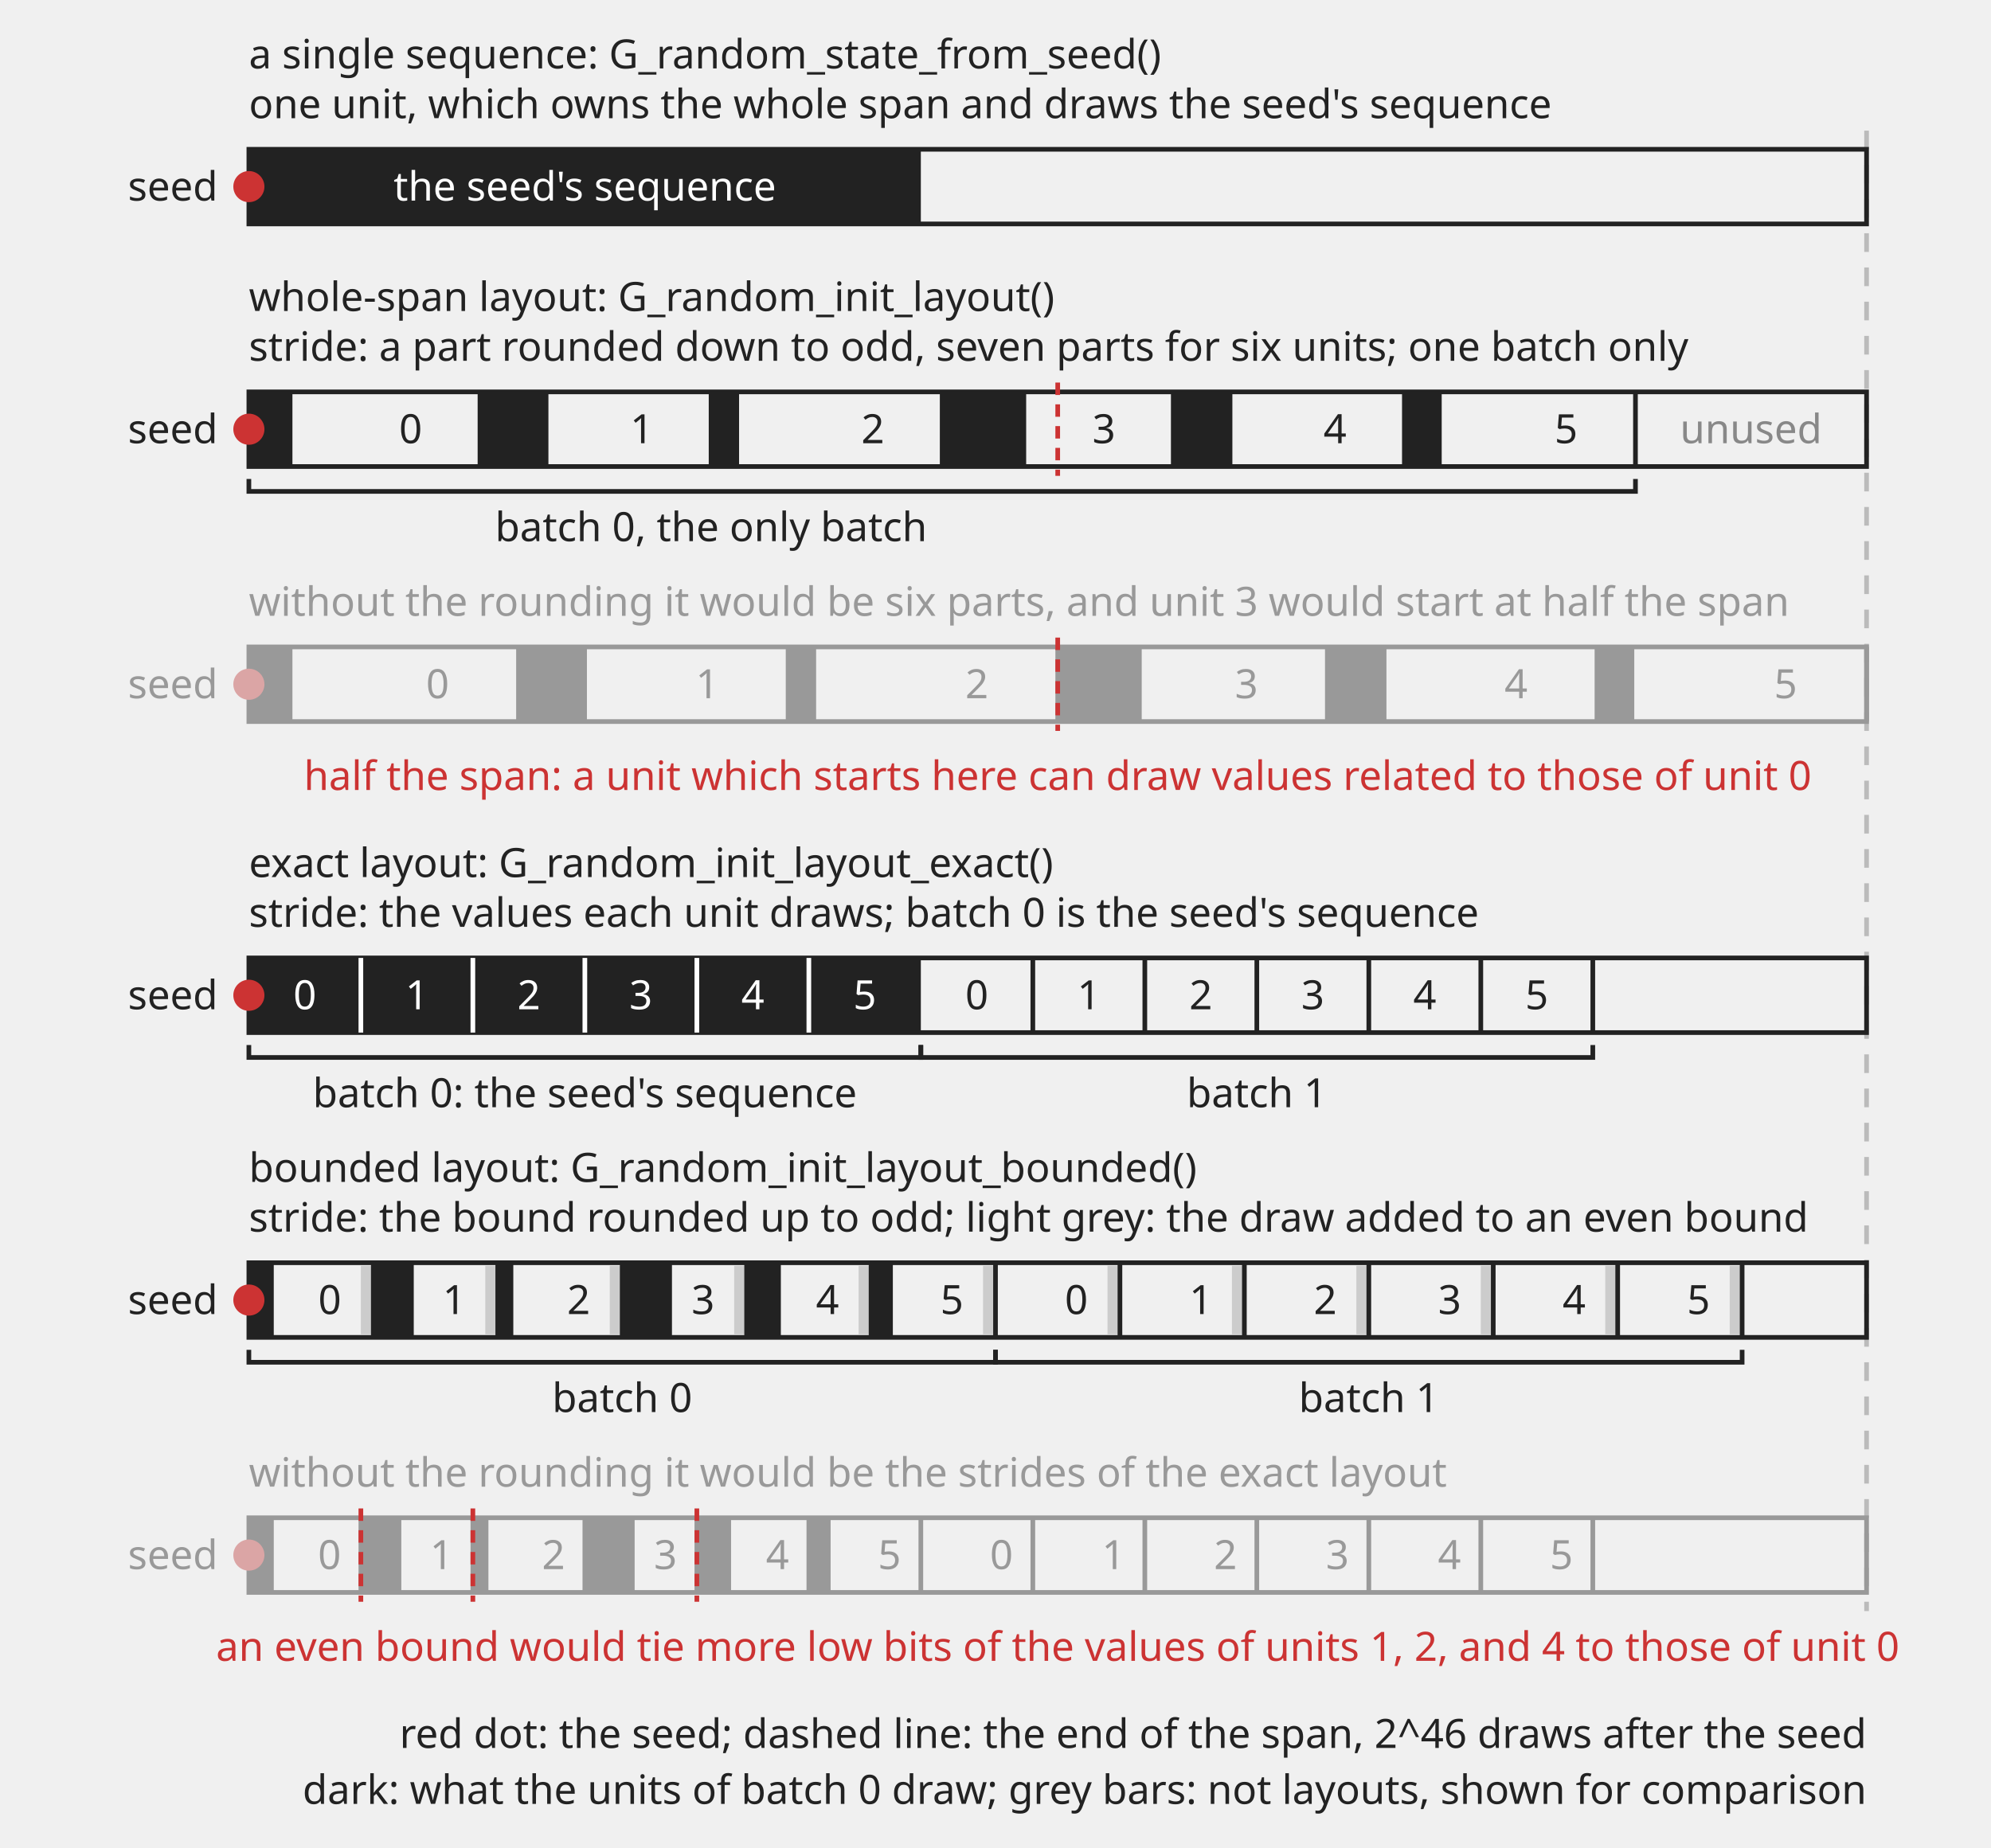
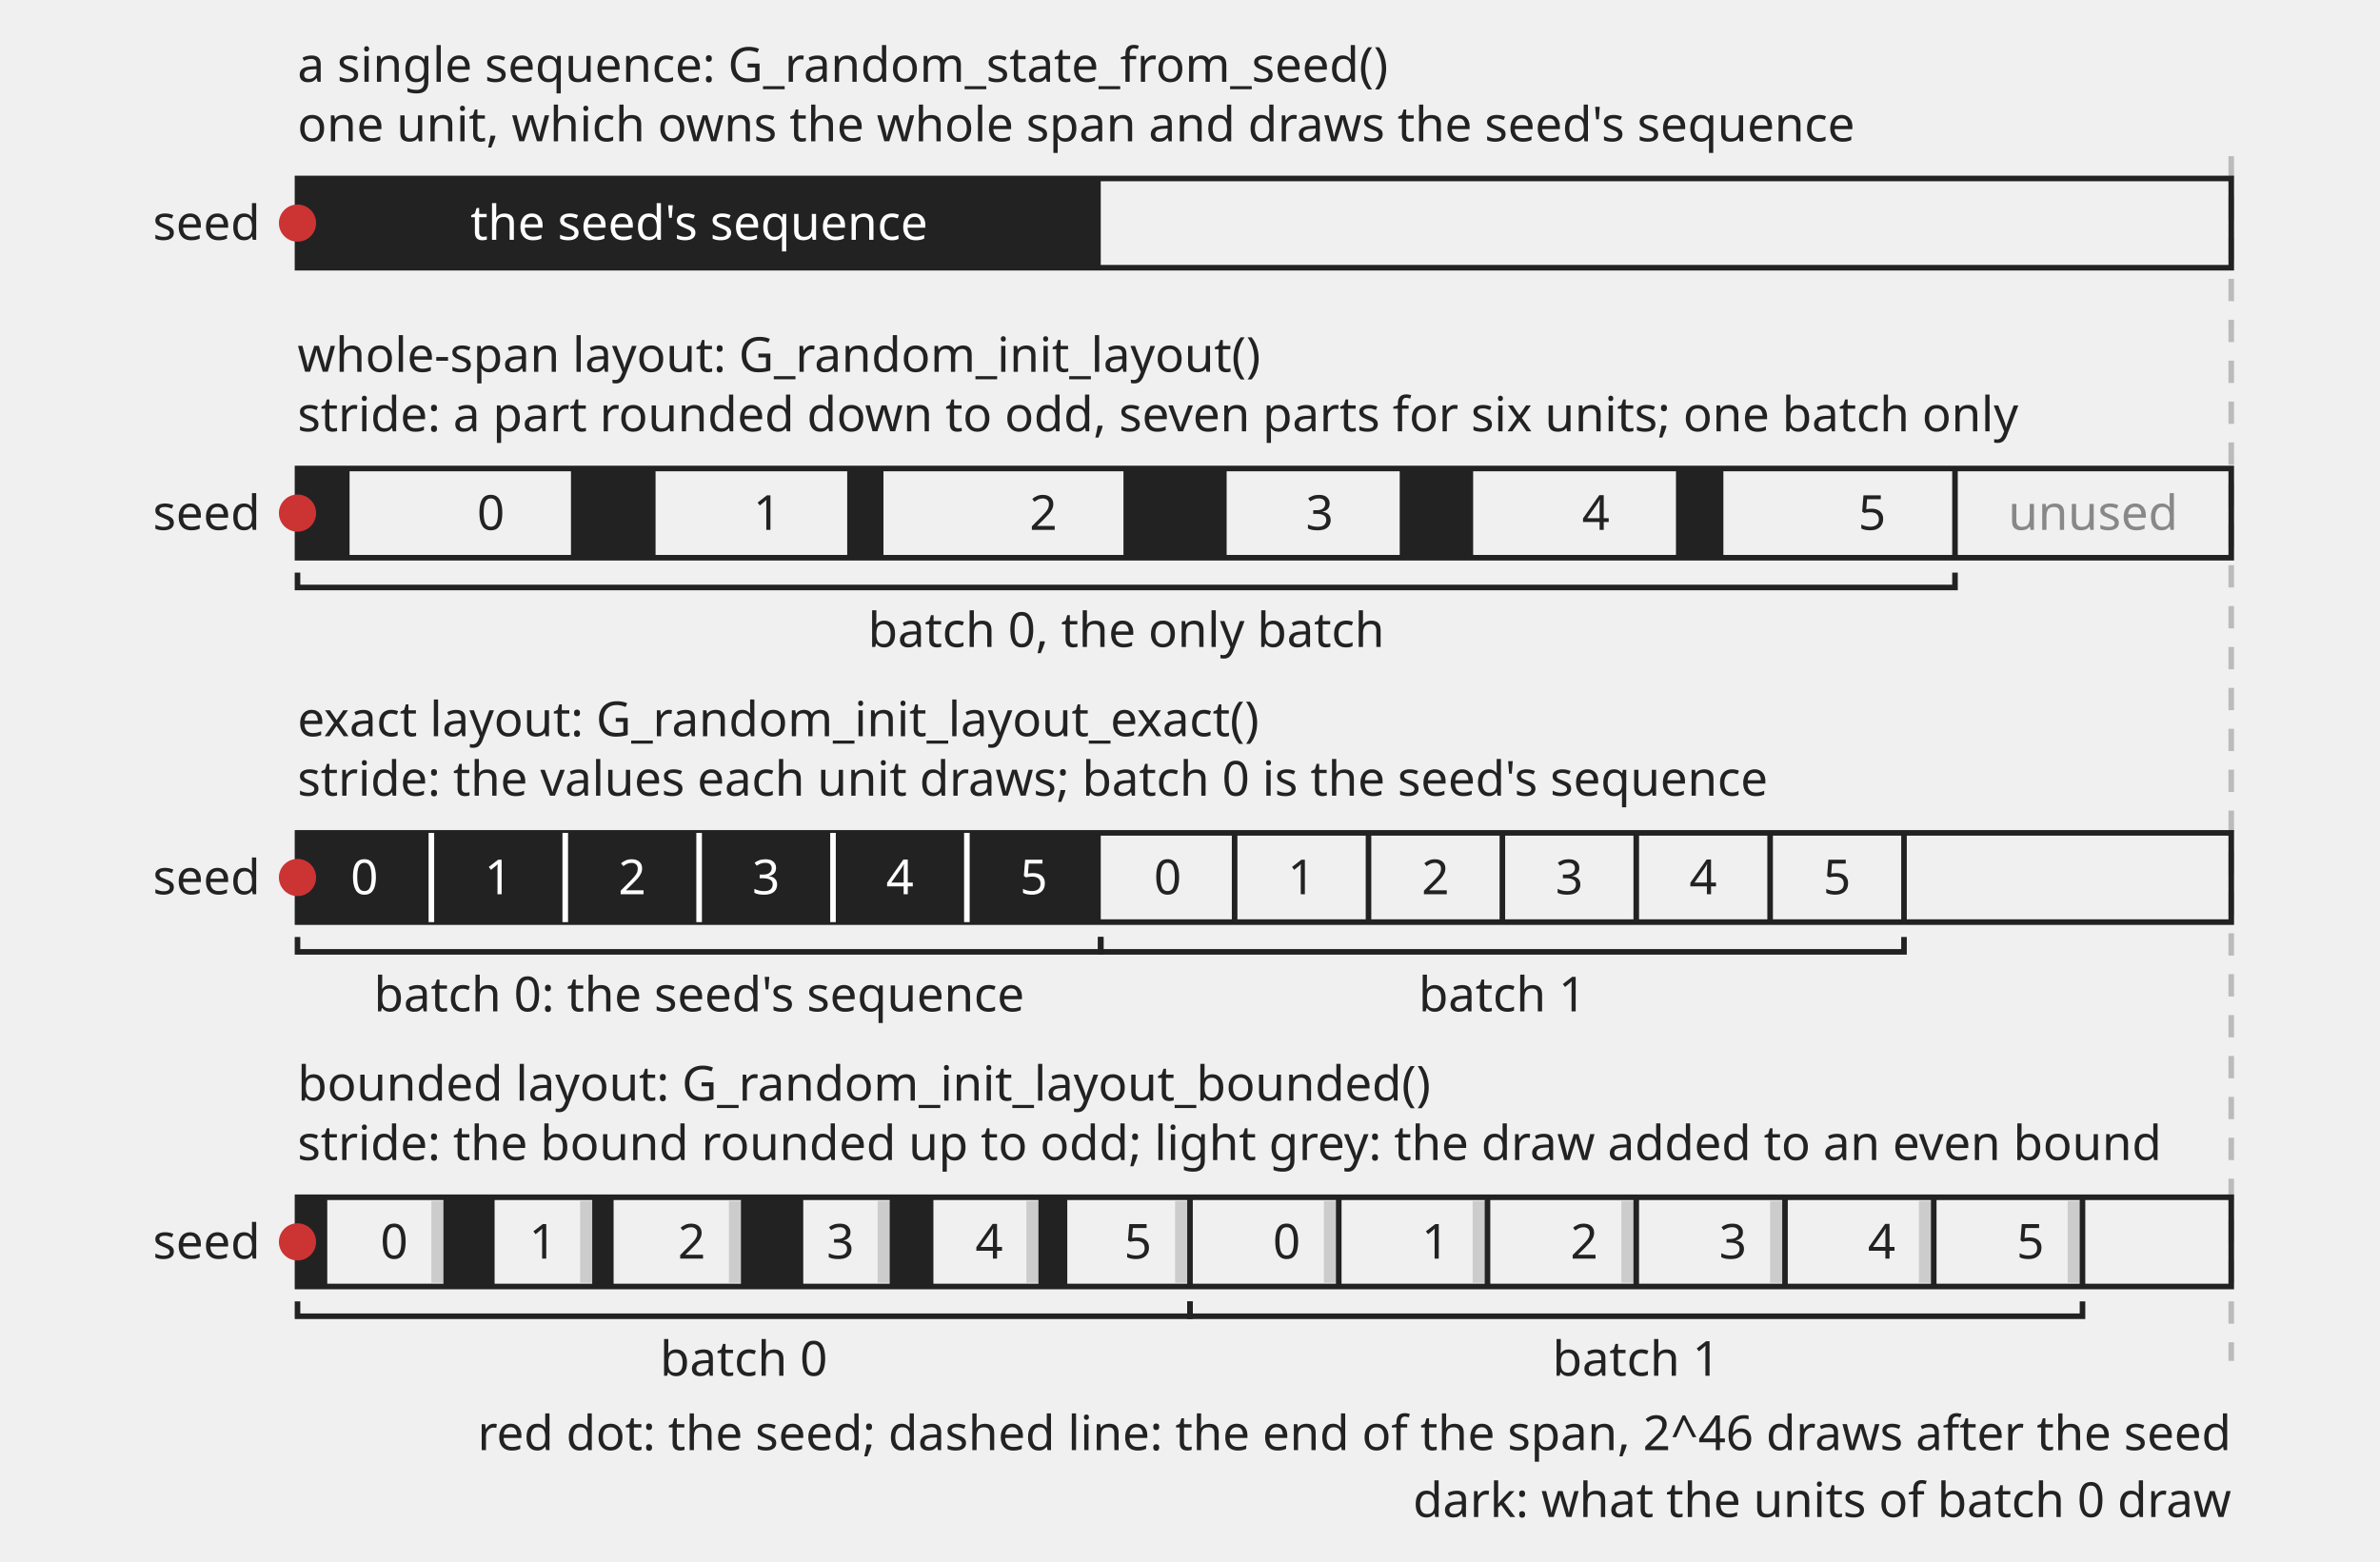
- <svg xmlns="http://www.w3.org/2000/svg" width="640" height="594" viewBox="0 0 640 594" font-family="sans-serif" font-size="13" fill="#222">
-   <line x1="600" y1="42" x2="600" y2="518" stroke="#bbb" stroke-width="1.5" stroke-dasharray="6 5" />
+ <svg xmlns="http://www.w3.org/2000/svg" width="640" height="420" viewBox="0 0 640 420" font-family="sans-serif" font-size="13" fill="#222">
+   <line x1="600" y1="42" x2="600" y2="366" stroke="#bbb" stroke-width="1.5" stroke-dasharray="6 5" />
  <text x="80" y="22">a single sequence: G_random_state_from_seed()</text>
  <text x="80" y="38">one unit, which owns the whole span and draws the seed's sequence</text>
  <rect x="80" y="48" width="520" height="24" fill="none" stroke="#222" stroke-width="1.5" />
  <rect x="80" y="48" width="216" height="24" fill="#222" />
  <text x="188" y="64.5" text-anchor="middle" fill="#fff">the seed's sequence</text>
  <circle cx="80" cy="60" r="5" fill="#c33" />
  <text x="70" y="64.5" text-anchor="end">seed</text>
  <text x="80" y="100">whole-span layout: G_random_init_layout()</text>
  <text x="80" y="116">stride: a part rounded down to odd, seven parts for six units; one batch only</text>
  <rect x="80" y="126" width="520" height="24" fill="none" stroke="#222" stroke-width="1.5" />
  <rect x="80" y="126" width="14" height="24" fill="#222" />
  <text x="132" y="142.5" text-anchor="middle">0</text>
  <line x1="154.286" y1="126" x2="154.286" y2="150" stroke="#222" stroke-width="1.5" />
  <rect x="154.286" y="126" width="22" height="24" fill="#222" />
  <text x="206.286" y="142.5" text-anchor="middle">1</text>
  <line x1="228.571" y1="126" x2="228.571" y2="150" stroke="#222" stroke-width="1.5" />
  <rect x="228.571" y="126" width="9" height="24" fill="#222" />
  <text x="280.571" y="142.5" text-anchor="middle">2</text>
  <line x1="302.857" y1="126" x2="302.857" y2="150" stroke="#222" stroke-width="1.5" />
  <rect x="302.857" y="126" width="27" height="24" fill="#222" />
  <text x="354.857" y="142.5" text-anchor="middle">3</text>
  <line x1="377.143" y1="126" x2="377.143" y2="150" stroke="#222" stroke-width="1.5" />
  <rect x="377.143" y="126" width="19" height="24" fill="#222" />
  <text x="429.143" y="142.5" text-anchor="middle">4</text>
  <line x1="451.429" y1="126" x2="451.429" y2="150" stroke="#222" stroke-width="1.5" />
  <rect x="451.429" y="126" width="12" height="24" fill="#222" />
  <text x="503.429" y="142.5" text-anchor="middle">5</text>
  <line x1="525.714" y1="126" x2="525.714" y2="150" stroke="#222" stroke-width="1.5" />
  <text x="562.857" y="142.5" text-anchor="middle" fill="#888">unused</text>
  <circle cx="80" cy="138" r="5" fill="#c33" />
  <text x="70" y="142.5" text-anchor="end">seed</text>
-   <line x1="340" y1="123" x2="340" y2="153" stroke="#c33" stroke-width="1.5" stroke-dasharray="4 3" />
  <path d="M 80 154 L 80 158 L 525.714 158 L 525.714 154" fill="none" stroke="#222" stroke-width="1.5" />
-   <text x="228.571" y="174" text-anchor="middle">batch 0, the only batch</text>
-   <text x="80" y="198" fill="#999">without the rounding it would be six parts, and unit 3 would start at half the span</text>
-   <rect x="80" y="208" width="520" height="24" fill="none" stroke="#999" stroke-width="1.5" />
-   <rect x="80" y="208" width="14" height="24" fill="#999" />
-   <text x="140.667" y="224.5" text-anchor="middle" fill="#999">0</text>
-   <line x1="166.667" y1="208" x2="166.667" y2="232" stroke="#999" stroke-width="1.5" />
-   <rect x="166.667" y="208" width="22" height="24" fill="#999" />
-   <text x="227.333" y="224.5" text-anchor="middle" fill="#999">1</text>
-   <line x1="253.333" y1="208" x2="253.333" y2="232" stroke="#999" stroke-width="1.5" />
-   <rect x="253.333" y="208" width="9" height="24" fill="#999" />
-   <text x="314" y="224.5" text-anchor="middle" fill="#999">2</text>
-   <line x1="340" y1="208" x2="340" y2="232" stroke="#999" stroke-width="1.5" />
-   <rect x="340" y="208" width="27" height="24" fill="#999" />
-   <text x="400.667" y="224.5" text-anchor="middle" fill="#999">3</text>
-   <line x1="426.667" y1="208" x2="426.667" y2="232" stroke="#999" stroke-width="1.5" />
-   <rect x="426.667" y="208" width="19" height="24" fill="#999" />
-   <text x="487.333" y="224.5" text-anchor="middle" fill="#999">4</text>
-   <line x1="513.333" y1="208" x2="513.333" y2="232" stroke="#999" stroke-width="1.5" />
-   <rect x="513.333" y="208" width="12" height="24" fill="#999" />
-   <text x="574" y="224.5" text-anchor="middle" fill="#999">5</text>
-   <line x1="600" y1="208" x2="600" y2="232" stroke="#999" stroke-width="1.5" />
-   <circle cx="80" cy="220" r="5" fill="#dba5a5" />
-   <text x="70" y="224.5" text-anchor="end" fill="#999">seed</text>
-   <line x1="340" y1="205" x2="340" y2="235" stroke="#c33" stroke-width="1.5" stroke-dasharray="4 3" />
-   <text x="340" y="254" text-anchor="middle" fill="#c33">half the span: a unit which starts here can draw values related to those of unit 0</text>
-   <text x="80" y="282">exact layout: G_random_init_layout_exact()</text>
-   <text x="80" y="298">stride: the values each unit draws; batch 0 is the seed's sequence</text>
-   <rect x="80" y="308" width="520" height="24" fill="none" stroke="#222" stroke-width="1.5" />
-   <rect x="80" y="308" width="216" height="24" fill="#222" />
-   <text x="98" y="324.5" text-anchor="middle" fill="#fff">0</text>
-   <line x1="116" y1="308" x2="116" y2="332" stroke="#fff" stroke-width="1.5" />
-   <text x="134" y="324.5" text-anchor="middle" fill="#fff">1</text>
-   <line x1="152" y1="308" x2="152" y2="332" stroke="#fff" stroke-width="1.5" />
-   <text x="170" y="324.5" text-anchor="middle" fill="#fff">2</text>
-   <line x1="188" y1="308" x2="188" y2="332" stroke="#fff" stroke-width="1.5" />
-   <text x="206" y="324.5" text-anchor="middle" fill="#fff">3</text>
-   <line x1="224" y1="308" x2="224" y2="332" stroke="#fff" stroke-width="1.5" />
-   <text x="242" y="324.5" text-anchor="middle" fill="#fff">4</text>
-   <line x1="260" y1="308" x2="260" y2="332" stroke="#fff" stroke-width="1.5" />
-   <text x="278" y="324.5" text-anchor="middle" fill="#fff">5</text>
-   <text x="314" y="324.5" text-anchor="middle">0</text>
-   <line x1="332" y1="308" x2="332" y2="332" stroke="#222" stroke-width="1.5" />
-   <text x="350" y="324.5" text-anchor="middle">1</text>
-   <line x1="368" y1="308" x2="368" y2="332" stroke="#222" stroke-width="1.5" />
-   <text x="386" y="324.5" text-anchor="middle">2</text>
-   <line x1="404" y1="308" x2="404" y2="332" stroke="#222" stroke-width="1.5" />
-   <text x="422" y="324.5" text-anchor="middle">3</text>
-   <line x1="440" y1="308" x2="440" y2="332" stroke="#222" stroke-width="1.5" />
-   <text x="458" y="324.5" text-anchor="middle">4</text>
-   <line x1="476" y1="308" x2="476" y2="332" stroke="#222" stroke-width="1.5" />
-   <text x="494" y="324.5" text-anchor="middle">5</text>
-   <line x1="512" y1="308" x2="512" y2="332" stroke="#222" stroke-width="1.5" />
-   <circle cx="80" cy="320" r="5" fill="#c33" />
-   <text x="70" y="324.5" text-anchor="end">seed</text>
-   <path d="M 80 336 L 80 340 L 296 340 L 296 336" fill="none" stroke="#222" stroke-width="1.5" />
-   <text x="188" y="356" text-anchor="middle">batch 0: the seed's sequence</text>
-   <path d="M 296 336 L 296 340 L 512 340 L 512 336" fill="none" stroke="#222" stroke-width="1.5" />
-   <text x="404" y="356" text-anchor="middle">batch 1</text>
-   <text x="80" y="380">bounded layout: G_random_init_layout_bounded()</text>
-   <text x="80" y="396">stride: the bound rounded up to odd; light grey: the draw added to an even bound</text>
-   <rect x="80" y="406" width="520" height="24" fill="none" stroke="#222" stroke-width="1.5" />
-   <rect x="80" y="406" width="8" height="24" fill="#222" />
-   <rect x="116" y="407" width="4" height="22" fill="#ccc" />
-   <text x="106" y="422.5" text-anchor="middle">0</text>
-   <line x1="120" y1="406" x2="120" y2="430" stroke="#222" stroke-width="1.5" />
-   <rect x="120" y="406" width="13" height="24" fill="#222" />
-   <rect x="156" y="407" width="4" height="22" fill="#ccc" />
-   <text x="146" y="422.5" text-anchor="middle">1</text>
-   <line x1="160" y1="406" x2="160" y2="430" stroke="#222" stroke-width="1.5" />
-   <rect x="160" y="406" width="5" height="24" fill="#222" />
-   <rect x="196" y="407" width="4" height="22" fill="#ccc" />
-   <text x="186" y="422.5" text-anchor="middle">2</text>
-   <line x1="200" y1="406" x2="200" y2="430" stroke="#222" stroke-width="1.5" />
-   <rect x="200" y="406" width="16" height="24" fill="#222" />
-   <rect x="236" y="407" width="4" height="22" fill="#ccc" />
-   <text x="226" y="422.5" text-anchor="middle">3</text>
-   <line x1="240" y1="406" x2="240" y2="430" stroke="#222" stroke-width="1.5" />
-   <rect x="240" y="406" width="11" height="24" fill="#222" />
-   <rect x="276" y="407" width="4" height="22" fill="#ccc" />
-   <text x="266" y="422.5" text-anchor="middle">4</text>
-   <line x1="280" y1="406" x2="280" y2="430" stroke="#222" stroke-width="1.5" />
-   <rect x="280" y="406" width="7" height="24" fill="#222" />
-   <rect x="316" y="407" width="4" height="22" fill="#ccc" />
-   <text x="306" y="422.5" text-anchor="middle">5</text>
-   <line x1="320" y1="406" x2="320" y2="430" stroke="#222" stroke-width="1.5" />
-   <rect x="356" y="407" width="4" height="22" fill="#ccc" />
-   <text x="346" y="422.5" text-anchor="middle">0</text>
-   <line x1="360" y1="406" x2="360" y2="430" stroke="#222" stroke-width="1.5" />
-   <rect x="396" y="407" width="4" height="22" fill="#ccc" />
-   <text x="386" y="422.5" text-anchor="middle">1</text>
-   <line x1="400" y1="406" x2="400" y2="430" stroke="#222" stroke-width="1.5" />
-   <rect x="436" y="407" width="4" height="22" fill="#ccc" />
-   <text x="426" y="422.5" text-anchor="middle">2</text>
-   <line x1="440" y1="406" x2="440" y2="430" stroke="#222" stroke-width="1.5" />
-   <rect x="476" y="407" width="4" height="22" fill="#ccc" />
-   <text x="466" y="422.5" text-anchor="middle">3</text>
-   <line x1="480" y1="406" x2="480" y2="430" stroke="#222" stroke-width="1.5" />
-   <rect x="516" y="407" width="4" height="22" fill="#ccc" />
-   <text x="506" y="422.5" text-anchor="middle">4</text>
-   <line x1="520" y1="406" x2="520" y2="430" stroke="#222" stroke-width="1.5" />
-   <rect x="556" y="407" width="4" height="22" fill="#ccc" />
-   <text x="546" y="422.5" text-anchor="middle">5</text>
-   <line x1="560" y1="406" x2="560" y2="430" stroke="#222" stroke-width="1.5" />
-   <circle cx="80" cy="418" r="5" fill="#c33" />
-   <text x="70" y="422.5" text-anchor="end">seed</text>
-   <path d="M 80 434 L 80 438 L 320 438 L 320 434" fill="none" stroke="#222" stroke-width="1.5" />
-   <text x="200" y="454" text-anchor="middle">batch 0</text>
-   <path d="M 320 434 L 320 438 L 560 438 L 560 434" fill="none" stroke="#222" stroke-width="1.5" />
-   <text x="440" y="454" text-anchor="middle">batch 1</text>
-   <text x="80" y="478" fill="#999">without the rounding it would be the strides of the exact layout</text>
-   <rect x="80" y="488" width="520" height="24" fill="none" stroke="#999" stroke-width="1.5" />
-   <rect x="80" y="488" width="8" height="24" fill="#999" />
-   <text x="105.92" y="504.5" text-anchor="middle" fill="#999">0</text>
-   <line x1="116" y1="488" x2="116" y2="512" stroke="#999" stroke-width="1.5" />
-   <rect x="116" y="488" width="13" height="24" fill="#999" />
-   <text x="141.92" y="504.5" text-anchor="middle" fill="#999">1</text>
-   <line x1="152" y1="488" x2="152" y2="512" stroke="#999" stroke-width="1.5" />
-   <rect x="152" y="488" width="5" height="24" fill="#999" />
-   <text x="177.92" y="504.5" text-anchor="middle" fill="#999">2</text>
-   <line x1="188" y1="488" x2="188" y2="512" stroke="#999" stroke-width="1.5" />
-   <rect x="188" y="488" width="16" height="24" fill="#999" />
-   <text x="213.92" y="504.5" text-anchor="middle" fill="#999">3</text>
-   <line x1="224" y1="488" x2="224" y2="512" stroke="#999" stroke-width="1.5" />
-   <rect x="224" y="488" width="11" height="24" fill="#999" />
-   <text x="249.92" y="504.5" text-anchor="middle" fill="#999">4</text>
-   <line x1="260" y1="488" x2="260" y2="512" stroke="#999" stroke-width="1.5" />
-   <rect x="260" y="488" width="7" height="24" fill="#999" />
-   <text x="285.92" y="504.5" text-anchor="middle" fill="#999">5</text>
-   <line x1="296" y1="488" x2="296" y2="512" stroke="#999" stroke-width="1.5" />
-   <text x="321.92" y="504.5" text-anchor="middle" fill="#999">0</text>
-   <line x1="332" y1="488" x2="332" y2="512" stroke="#999" stroke-width="1.5" />
-   <text x="357.92" y="504.5" text-anchor="middle" fill="#999">1</text>
-   <line x1="368" y1="488" x2="368" y2="512" stroke="#999" stroke-width="1.5" />
-   <text x="393.92" y="504.5" text-anchor="middle" fill="#999">2</text>
-   <line x1="404" y1="488" x2="404" y2="512" stroke="#999" stroke-width="1.5" />
-   <text x="429.92" y="504.5" text-anchor="middle" fill="#999">3</text>
-   <line x1="440" y1="488" x2="440" y2="512" stroke="#999" stroke-width="1.5" />
-   <text x="465.92" y="504.5" text-anchor="middle" fill="#999">4</text>
-   <line x1="476" y1="488" x2="476" y2="512" stroke="#999" stroke-width="1.5" />
-   <text x="501.92" y="504.5" text-anchor="middle" fill="#999">5</text>
-   <line x1="512" y1="488" x2="512" y2="512" stroke="#999" stroke-width="1.5" />
-   <circle cx="80" cy="500" r="5" fill="#dba5a5" />
-   <text x="70" y="504.5" text-anchor="end" fill="#999">seed</text>
-   <line x1="116" y1="485" x2="116" y2="515" stroke="#c33" stroke-width="1.5" stroke-dasharray="4 3" />
-   <line x1="152" y1="485" x2="152" y2="515" stroke="#c33" stroke-width="1.5" stroke-dasharray="4 3" />
-   <line x1="224" y1="485" x2="224" y2="515" stroke="#c33" stroke-width="1.5" stroke-dasharray="4 3" />
-   <text x="340" y="534" text-anchor="middle" fill="#c33">an even bound would tie more low bits of the values of units 1, 2, and 4 to those of unit 0</text>
-   <text x="600" y="562" text-anchor="end">red dot: the seed; dashed line: the end of the span, 2^46 draws after the seed</text>
-   <text x="600" y="580" text-anchor="end">dark: what the units of batch 0 draw; grey bars: not layouts, shown for comparison</text>
+   <text x="302.857" y="174" text-anchor="middle">batch 0, the only batch</text>
+   <text x="80" y="198">exact layout: G_random_init_layout_exact()</text>
+   <text x="80" y="214">stride: the values each unit draws; batch 0 is the seed's sequence</text>
+   <rect x="80" y="224" width="520" height="24" fill="none" stroke="#222" stroke-width="1.5" />
+   <rect x="80" y="224" width="216" height="24" fill="#222" />
+   <text x="98" y="240.5" text-anchor="middle" fill="#fff">0</text>
+   <line x1="116" y1="224" x2="116" y2="248" stroke="#fff" stroke-width="1.5" />
+   <text x="134" y="240.5" text-anchor="middle" fill="#fff">1</text>
+   <line x1="152" y1="224" x2="152" y2="248" stroke="#fff" stroke-width="1.5" />
+   <text x="170" y="240.5" text-anchor="middle" fill="#fff">2</text>
+   <line x1="188" y1="224" x2="188" y2="248" stroke="#fff" stroke-width="1.5" />
+   <text x="206" y="240.5" text-anchor="middle" fill="#fff">3</text>
+   <line x1="224" y1="224" x2="224" y2="248" stroke="#fff" stroke-width="1.5" />
+   <text x="242" y="240.5" text-anchor="middle" fill="#fff">4</text>
+   <line x1="260" y1="224" x2="260" y2="248" stroke="#fff" stroke-width="1.5" />
+   <text x="278" y="240.5" text-anchor="middle" fill="#fff">5</text>
+   <text x="314" y="240.5" text-anchor="middle">0</text>
+   <line x1="332" y1="224" x2="332" y2="248" stroke="#222" stroke-width="1.5" />
+   <text x="350" y="240.5" text-anchor="middle">1</text>
+   <line x1="368" y1="224" x2="368" y2="248" stroke="#222" stroke-width="1.5" />
+   <text x="386" y="240.5" text-anchor="middle">2</text>
+   <line x1="404" y1="224" x2="404" y2="248" stroke="#222" stroke-width="1.5" />
+   <text x="422" y="240.5" text-anchor="middle">3</text>
+   <line x1="440" y1="224" x2="440" y2="248" stroke="#222" stroke-width="1.5" />
+   <text x="458" y="240.5" text-anchor="middle">4</text>
+   <line x1="476" y1="224" x2="476" y2="248" stroke="#222" stroke-width="1.5" />
+   <text x="494" y="240.5" text-anchor="middle">5</text>
+   <line x1="512" y1="224" x2="512" y2="248" stroke="#222" stroke-width="1.5" />
+   <circle cx="80" cy="236" r="5" fill="#c33" />
+   <text x="70" y="240.5" text-anchor="end">seed</text>
+   <path d="M 80 252 L 80 256 L 296 256 L 296 252" fill="none" stroke="#222" stroke-width="1.5" />
+   <text x="188" y="272" text-anchor="middle">batch 0: the seed's sequence</text>
+   <path d="M 296 252 L 296 256 L 512 256 L 512 252" fill="none" stroke="#222" stroke-width="1.5" />
+   <text x="404" y="272" text-anchor="middle">batch 1</text>
+   <text x="80" y="296">bounded layout: G_random_init_layout_bounded()</text>
+   <text x="80" y="312">stride: the bound rounded up to odd; light grey: the draw added to an even bound</text>
+   <rect x="80" y="322" width="520" height="24" fill="none" stroke="#222" stroke-width="1.5" />
+   <rect x="80" y="322" width="8" height="24" fill="#222" />
+   <rect x="116" y="323" width="4" height="22" fill="#ccc" />
+   <text x="106" y="338.5" text-anchor="middle">0</text>
+   <line x1="120" y1="322" x2="120" y2="346" stroke="#222" stroke-width="1.5" />
+   <rect x="120" y="322" width="13" height="24" fill="#222" />
+   <rect x="156" y="323" width="4" height="22" fill="#ccc" />
+   <text x="146" y="338.5" text-anchor="middle">1</text>
+   <line x1="160" y1="322" x2="160" y2="346" stroke="#222" stroke-width="1.5" />
+   <rect x="160" y="322" width="5" height="24" fill="#222" />
+   <rect x="196" y="323" width="4" height="22" fill="#ccc" />
+   <text x="186" y="338.5" text-anchor="middle">2</text>
+   <line x1="200" y1="322" x2="200" y2="346" stroke="#222" stroke-width="1.5" />
+   <rect x="200" y="322" width="16" height="24" fill="#222" />
+   <rect x="236" y="323" width="4" height="22" fill="#ccc" />
+   <text x="226" y="338.5" text-anchor="middle">3</text>
+   <line x1="240" y1="322" x2="240" y2="346" stroke="#222" stroke-width="1.5" />
+   <rect x="240" y="322" width="11" height="24" fill="#222" />
+   <rect x="276" y="323" width="4" height="22" fill="#ccc" />
+   <text x="266" y="338.5" text-anchor="middle">4</text>
+   <line x1="280" y1="322" x2="280" y2="346" stroke="#222" stroke-width="1.5" />
+   <rect x="280" y="322" width="7" height="24" fill="#222" />
+   <rect x="316" y="323" width="4" height="22" fill="#ccc" />
+   <text x="306" y="338.5" text-anchor="middle">5</text>
+   <line x1="320" y1="322" x2="320" y2="346" stroke="#222" stroke-width="1.5" />
+   <rect x="356" y="323" width="4" height="22" fill="#ccc" />
+   <text x="346" y="338.5" text-anchor="middle">0</text>
+   <line x1="360" y1="322" x2="360" y2="346" stroke="#222" stroke-width="1.5" />
+   <rect x="396" y="323" width="4" height="22" fill="#ccc" />
+   <text x="386" y="338.5" text-anchor="middle">1</text>
+   <line x1="400" y1="322" x2="400" y2="346" stroke="#222" stroke-width="1.5" />
+   <rect x="436" y="323" width="4" height="22" fill="#ccc" />
+   <text x="426" y="338.5" text-anchor="middle">2</text>
+   <line x1="440" y1="322" x2="440" y2="346" stroke="#222" stroke-width="1.5" />
+   <rect x="476" y="323" width="4" height="22" fill="#ccc" />
+   <text x="466" y="338.5" text-anchor="middle">3</text>
+   <line x1="480" y1="322" x2="480" y2="346" stroke="#222" stroke-width="1.5" />
+   <rect x="516" y="323" width="4" height="22" fill="#ccc" />
+   <text x="506" y="338.5" text-anchor="middle">4</text>
+   <line x1="520" y1="322" x2="520" y2="346" stroke="#222" stroke-width="1.5" />
+   <rect x="556" y="323" width="4" height="22" fill="#ccc" />
+   <text x="546" y="338.5" text-anchor="middle">5</text>
+   <line x1="560" y1="322" x2="560" y2="346" stroke="#222" stroke-width="1.5" />
+   <circle cx="80" cy="334" r="5" fill="#c33" />
+   <text x="70" y="338.5" text-anchor="end">seed</text>
+   <path d="M 80 350 L 80 354 L 320 354 L 320 350" fill="none" stroke="#222" stroke-width="1.5" />
+   <text x="200" y="370" text-anchor="middle">batch 0</text>
+   <path d="M 320 350 L 320 354 L 560 354 L 560 350" fill="none" stroke="#222" stroke-width="1.5" />
+   <text x="440" y="370" text-anchor="middle">batch 1</text>
+   <text x="600" y="390" text-anchor="end">red dot: the seed; dashed line: the end of the span, 2^46 draws after the seed</text>
+   <text x="600" y="408" text-anchor="end">dark: what the units of batch 0 draw</text>
</svg>
